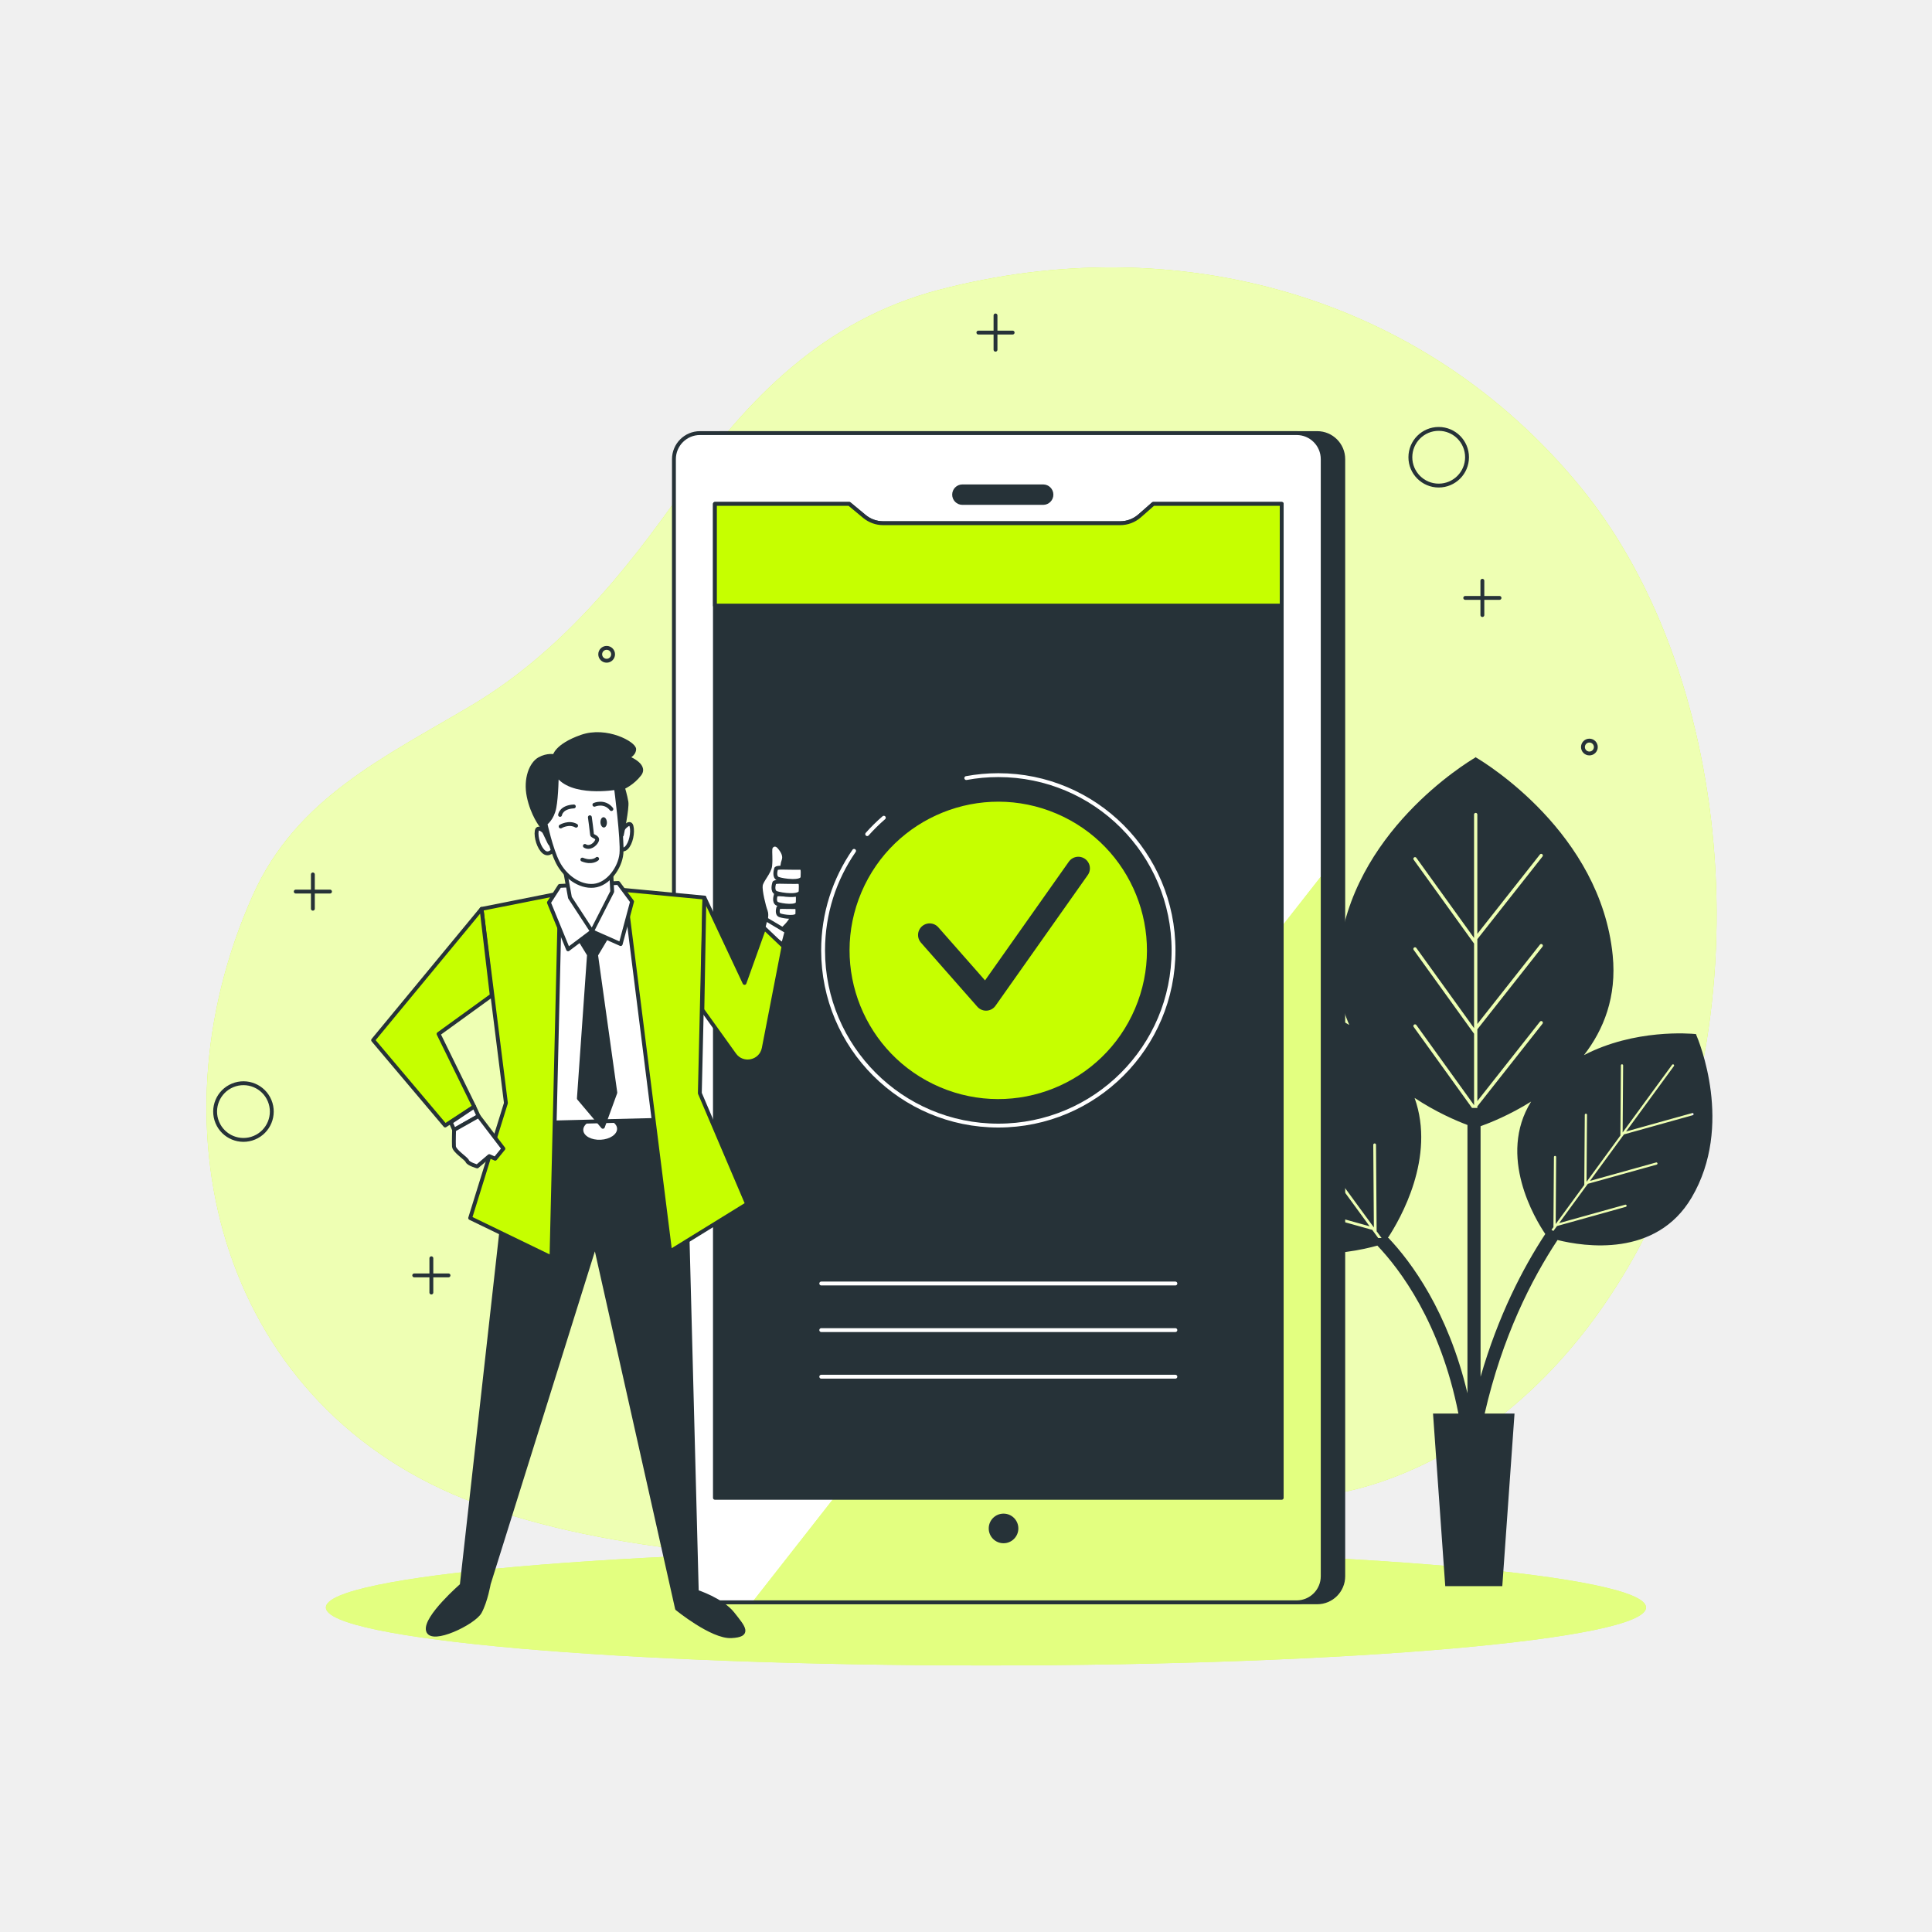
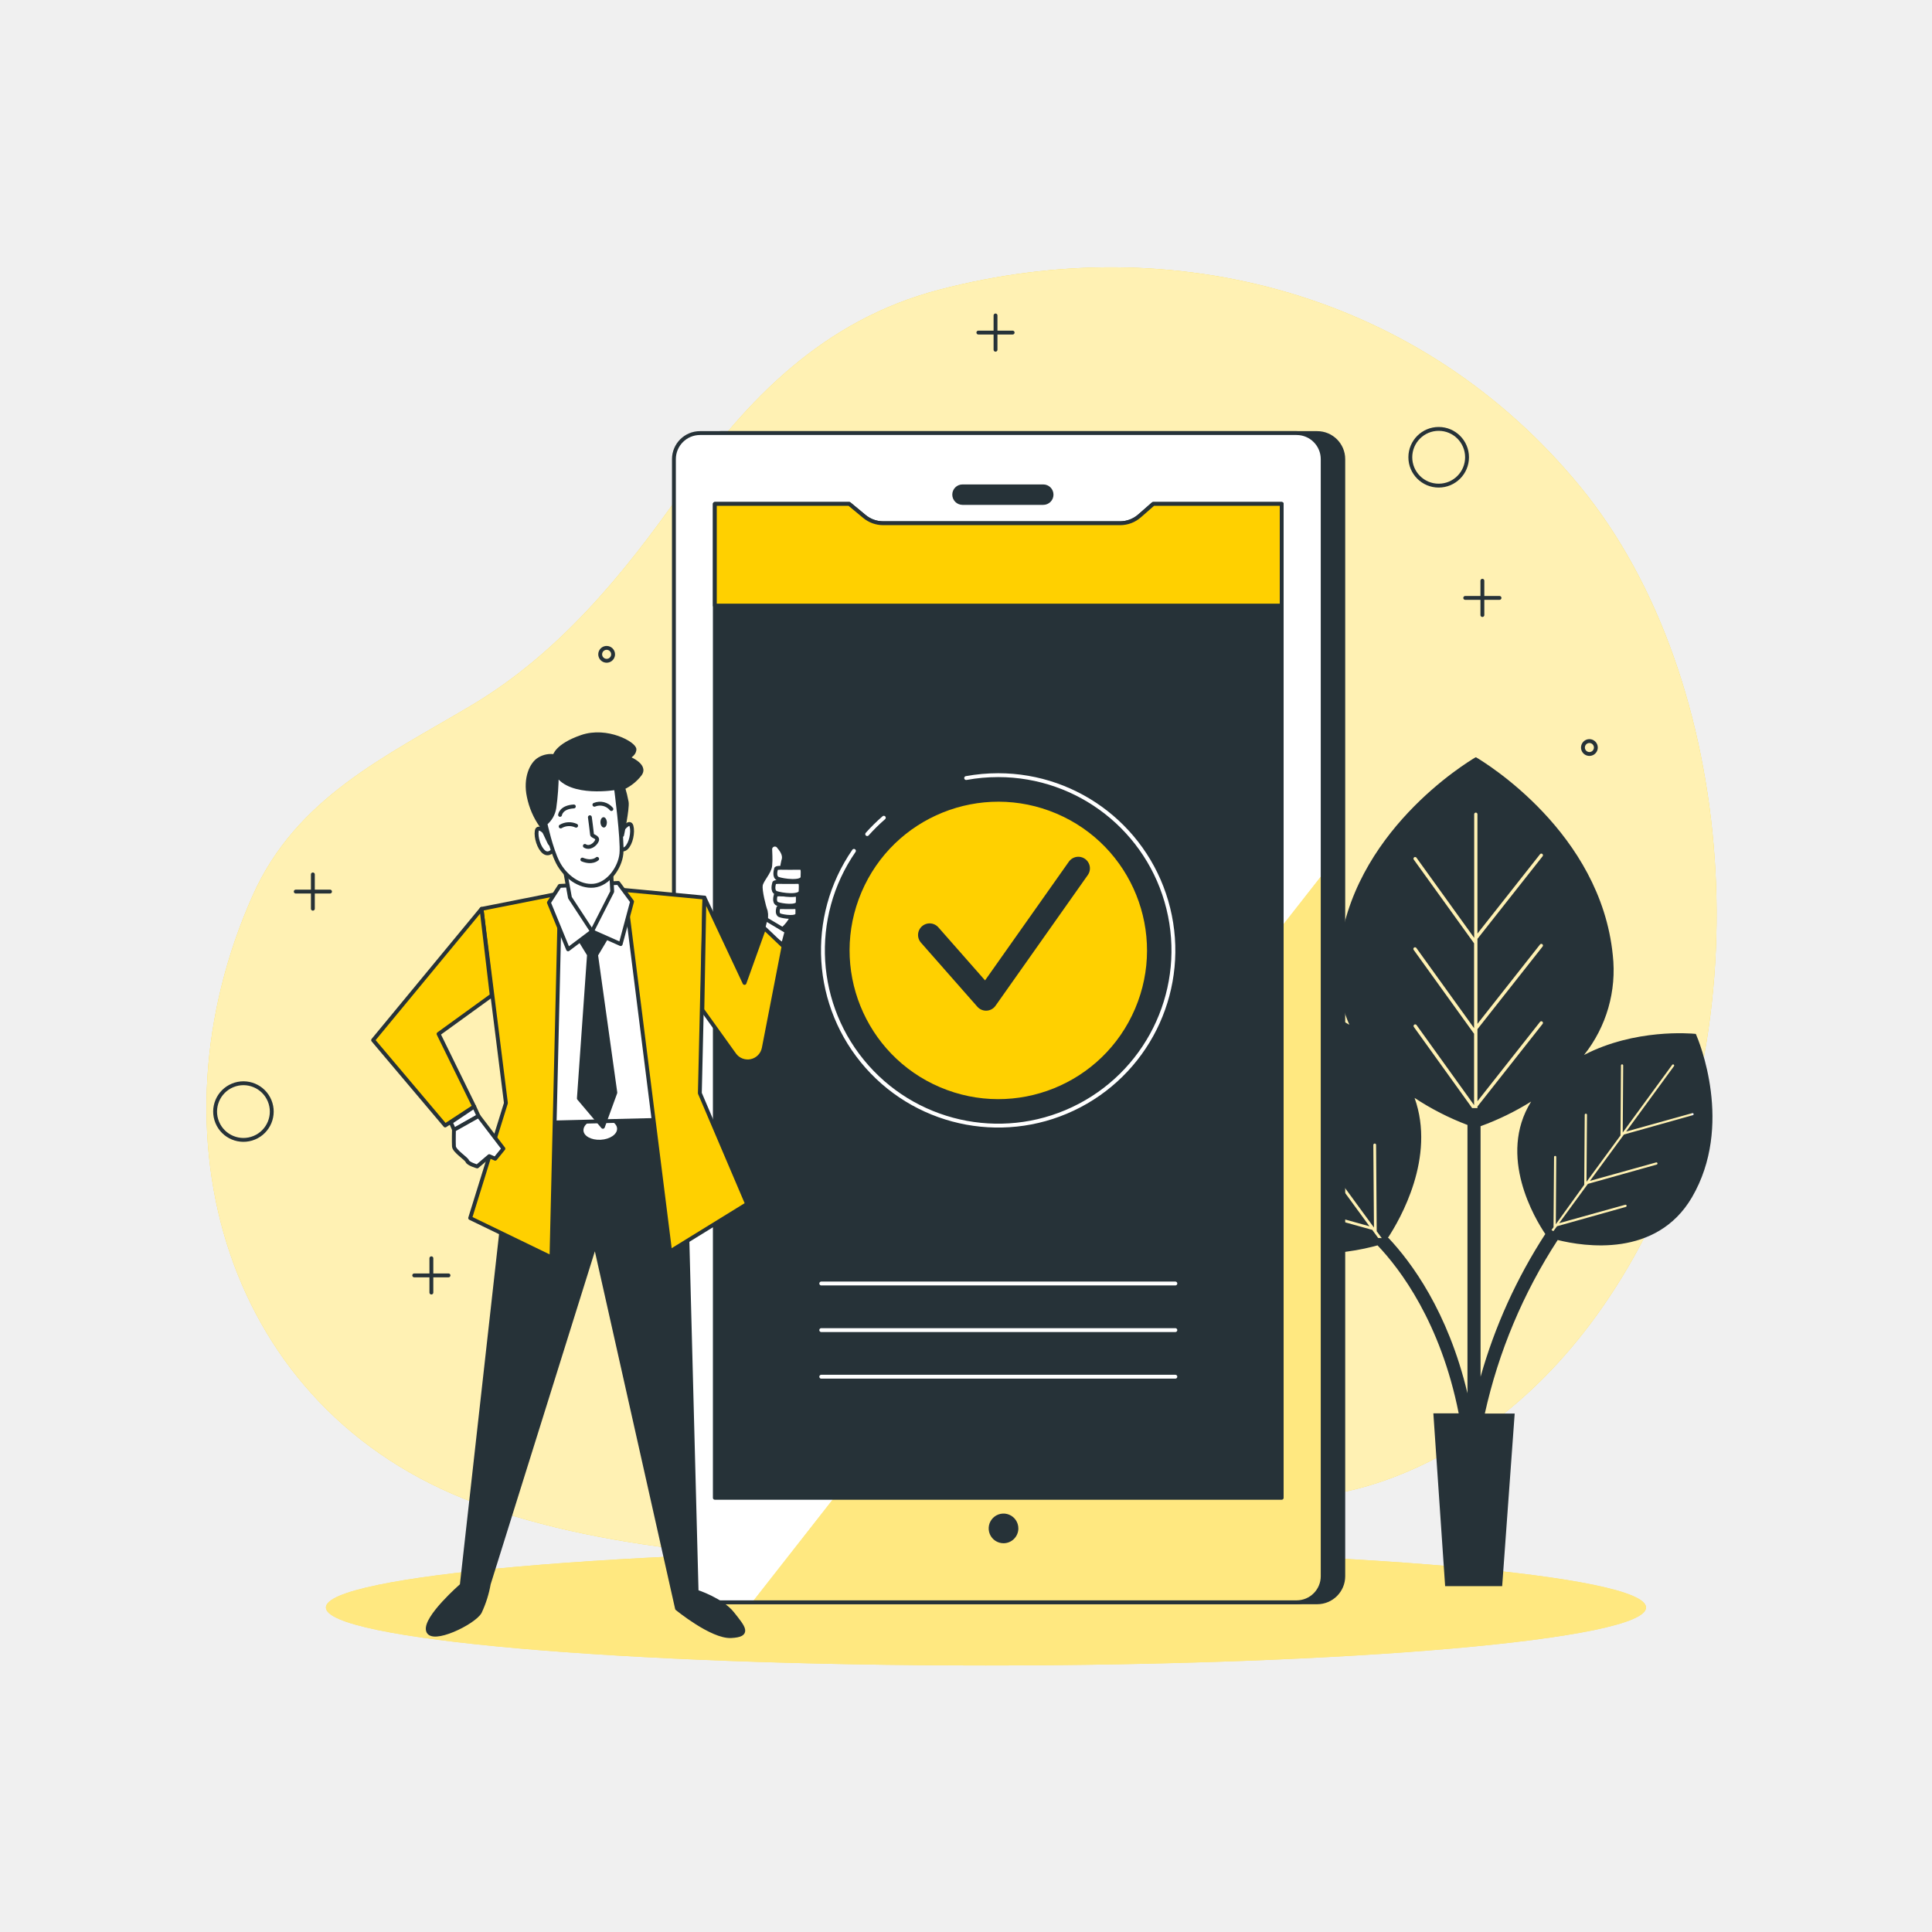
- <svg xmlns="http://www.w3.org/2000/svg" xmlns:xlink="http://www.w3.org/1999/xlink" version="1.1" x="0px" y="0px" viewBox="0 0 500 500" style="enable-background:new 0 0 500 500;" xml:space="preserve">
-   <g id="Background_Simple">
-     <g>
-       <path style="fill:#C6FF00;" d="M342,387.016c0,0,48-3,81-62s27-149-14-199s-105-67-166-51    c-29.722,7.796-49.541,28.016-66.669,52.388c-14.92,21.231-31.697,41.699-54.281,55.136    c-22.362,13.304-45.348,23.916-56.64,49.202C37.929,293.278,58.012,364.878,123,389.016C193,415.016,310,401.016,342,387.016z" />
-       <path style="opacity:0.7;fill:#FFFFFF;" d="M342,387.016c0,0,48-3,81-62s27-149-14-199s-105-67-166-51    c-29.722,7.796-49.541,28.016-66.669,52.388c-14.92,21.231-31.697,41.699-54.281,55.136    c-22.362,13.304-45.348,23.916-56.64,49.202C37.929,293.278,58.012,364.878,123,389.016C193,415.016,310,401.016,342,387.016z" />
+ <svg xmlns="http://www.w3.org/2000/svg" viewBox="0 0 500 500">
+   <defs>
+     <clipPath id="freepik--clip-path--inject-15">
+       <rect x="174.41" y="112.08" width="167.9" height="302.59" rx="6.75" style="fill:#fff;stroke:#263238;stroke-linecap:round;stroke-linejoin:round" />
+     </clipPath>
+   </defs>
+   <g id="freepik--background-simple--inject-15">
+     <path d="M342,387s48-3,81-62,27-149-14-199S304,59,243,75c-29.72,7.79-49.54,28-66.67,52.38-14.92,21.24-31.7,41.7-54.28,55.14-22.36,13.3-45.35,23.92-56.64,49.2C37.93,293.28,58,364.88,123,389,193,415,310,401,342,387Z" style="fill:#FFD000" />
+     <path d="M342,387s48-3,81-62,27-149-14-199S304,59,243,75c-29.72,7.79-49.54,28-66.67,52.38-14.92,21.24-31.7,41.7-54.28,55.14-22.36,13.3-45.35,23.92-56.64,49.2C37.93,293.28,58,364.88,123,389,193,415,310,401,342,387Z" style="fill:#fff;opacity:0.7" />
+   </g>
+   <g id="freepik--Ground--inject-15">
+     <ellipse cx="255.17" cy="416.02" rx="170.83" ry="15" style="fill:#FFD000" />
+     <ellipse cx="255.17" cy="416.02" rx="170.83" ry="15" style="fill:#fff;opacity:0.5" />
+   </g>
+   <g id="freepik--Graphics--inject-15">
+     <line x1="80.97" y1="226.3" x2="80.97" y2="235.17" style="fill:none;stroke:#263238;stroke-linecap:round;stroke-linejoin:round" />
+     <line x1="85.41" y1="230.74" x2="76.54" y2="230.74" style="fill:none;stroke:#263238;stroke-linecap:round;stroke-linejoin:round" />
+     <line x1="383.64" y1="150.3" x2="383.64" y2="159.17" style="fill:none;stroke:#263238;stroke-linecap:round;stroke-linejoin:round" />
+     <line x1="388.07" y1="154.74" x2="379.2" y2="154.74" style="fill:none;stroke:#263238;stroke-linecap:round;stroke-linejoin:round" />
+     <line x1="257.64" y1="81.64" x2="257.64" y2="90.51" style="fill:none;stroke:#263238;stroke-linecap:round;stroke-linejoin:round" />
+     <line x1="262.07" y1="86.07" x2="253.2" y2="86.07" style="fill:none;stroke:#263238;stroke-linecap:round;stroke-linejoin:round" />
+     <line x1="111.64" y1="325.64" x2="111.64" y2="334.51" style="fill:none;stroke:#263238;stroke-linecap:round;stroke-linejoin:round" />
+     <line x1="116.07" y1="330.07" x2="107.2" y2="330.07" style="fill:none;stroke:#263238;stroke-linecap:round;stroke-linejoin:round" />
+     <path d="M379.67,118.33a7.34,7.34,0,1,1-7.34-7.33A7.34,7.34,0,0,1,379.67,118.33Z" style="fill:none;stroke:#263238;stroke-linecap:round;stroke-linejoin:round" />
+     <circle cx="63" cy="287.67" r="7.33" transform="translate(-105.29 46.01) rotate(-22.5)" style="fill:none;stroke:#263238;stroke-linecap:round;stroke-linejoin:round" />
+     <path d="M413,193.33a1.67,1.67,0,1,1-3.33,0,1.67,1.67,0,0,1,3.33,0Z" style="fill:none;stroke:#263238;stroke-linecap:round;stroke-linejoin:round" />
+     <path d="M158.67,169.33a1.67,1.67,0,1,1-1.67-1.66A1.67,1.67,0,0,1,158.67,169.33Z" style="fill:none;stroke:#263238;stroke-linecap:round;stroke-linejoin:round" />
+   </g>
+   <g id="freepik--Plants--inject-15">
+     <path d="M438.92,267.67l0-.05h-.06l0-.05,0,0c-1.39-.14-15.78-1.37-28.91,5.45a35.19,35.19,0,0,0,7.44-25.83c-3.17-31.7-33.08-49.84-35.39-51.2V196l-.07,0-.07,0V196c-2.31,1.36-32.22,19.5-35.39,51.2a35.28,35.28,0,0,0,2.74,18c-16.84-10.07-36.48-8.37-38.29-8.19l0-.06,0,.07h-.07l0,.05c-.89,2.05-12.13,29.08,1.37,52.05,12.08,20.54,37.41,15.11,44.29,13.18,5.78,6.07,16.32,19.89,21,43.47h-6.56L374,410.49h14.76L392,365.83h-7.73a136.5,136.5,0,0,1,18.86-44.92c6.89,1.72,25.53,4.62,34.72-11C448.77,291.26,439.65,269.34,438.92,267.67Zm-57.46-.17-15.6-21.67a.42.42,0,0,1,.09-.59.43.43,0,0,1,.6.09l14.94,20.75V244.13l0,0-15.6-21.66a.43.43,0,0,1,.09-.6.44.44,0,0,1,.6.1l14.94,20.75v-32a.42.42,0,0,1,.42-.42.42.42,0,0,1,.42.42v30.89l16.2-20.54a.42.42,0,0,1,.67.52l-16.87,21.39v22l16.2-20.55a.43.43,0,0,1,.6-.07.42.42,0,0,1,.07.59l-16.87,21.4V285l16.2-20.54a.42.42,0,0,1,.67.52l-16.87,21.39v.41H381l-15.09-21a.43.43,0,0,1,.09-.6.44.44,0,0,1,.6.1L381.49,286V267.46Zm-24.79,52.89-1.53-2.1-22-6.12a.37.37,0,0,1-.24-.44.36.36,0,0,1,.44-.25l21.08,5.88-9.17-12.54-22-6.12a.36.36,0,0,1-.25-.44.37.37,0,0,1,.44-.24l21.09,5.88-10.84-14.84-22-6.12a.34.34,0,0,1-.24-.43.35.35,0,0,1,.43-.25l21.09,5.88-15.25-20.86a.36.36,0,0,1,.08-.5.34.34,0,0,1,.49.08l15.78,21.58L334,267.05a.37.37,0,0,1,.36-.36.36.36,0,0,1,.35.36l.16,22.33h0l10.84,14.83-.16-21.39a.36.36,0,1,1,.71,0l.16,22.34h0l9.16,12.53-.16-21.39a.36.36,0,0,1,.36-.35.35.35,0,0,1,.35.35l.16,22.34h0l1.31,1.79Zm2.5,0c3.2-4.87,12.44-20.86,6.92-36.25a69.72,69.72,0,0,0,13.69,7v69.44c-5.07-21.28-14.61-34-20.43-40.19Zm24,35.91V291.46a69.34,69.34,0,0,0,13.09-6.38c-8.81,14.12,1.06,30.43,3.66,34.28A135.77,135.77,0,0,0,383.17,356.3Zm54.92-67.69-17.81,5-8.8,12,17.11-4.77a.28.28,0,0,1,.36.2.29.29,0,0,1-.2.35l-17.81,5-7.44,10.17,17.11-4.77a.29.29,0,0,1,.35.2.3.3,0,0,1-.2.36l-17.81,5-.94,1.28c-.17-.1-.33-.19-.49-.3l.53-.73h0l.14-18.12a.29.29,0,1,1,.57,0l-.12,17.36L410,306.62h0l.13-18.12a.28.28,0,0,1,.29-.28.29.29,0,0,1,.29.29l-.13,17.35,8.8-12h0l.13-18.12a.29.29,0,0,1,.29-.29.28.28,0,0,1,.28.29l-.12,17.35,12.8-17.51a.29.29,0,0,1,.4-.06.28.28,0,0,1,.06.4l-12.37,16.93,17.11-4.77a.29.29,0,0,1,.35.2A.27.27,0,0,1,438.09,288.61Z" style="fill:#263238" />
+   </g>
+   <g id="freepik--Device--inject-15">
+     <rect x="179.74" y="112.08" width="167.9" height="302.59" rx="6.75" style="fill:#263238;stroke:#263238;stroke-linecap:round;stroke-linejoin:round" />
+     <rect x="174.41" y="112.08" width="167.9" height="302.59" rx="6.75" style="fill:#fff" />
+     <g style="clip-path:url(#freepik--clip-path--inject-15)">
+       <path d="M342.31,226.26,194.67,414.68h140.9a6.75,6.75,0,0,0,6.74-6.75Z" style="fill:#FFD000" />
+       <path d="M342.31,226.26,194.67,414.68h140.9a6.75,6.75,0,0,0,6.74-6.75Z" style="fill:#fff;opacity:0.5" />
    </g>
+     <rect x="174.41" y="112.08" width="167.9" height="302.59" rx="6.75" style="fill:none;stroke:#263238;stroke-linecap:round;stroke-linejoin:round" />
+     <path d="M270,130.16h-20.9a2.15,2.15,0,0,1-2.15-2.15h0a2.14,2.14,0,0,1,2.15-2.14H270a2.14,2.14,0,0,1,2.14,2.14h0A2.14,2.14,0,0,1,270,130.16Z" style="fill:#263238;stroke:#263238;stroke-linecap:round;stroke-linejoin:round" />
+     <path d="M331.7,387.63H185V130.41h34.77l3.91,3.24a7.6,7.6,0,0,0,4.86,1.76h61.35a7.61,7.61,0,0,0,5-1.9l3.54-3.1H331.7Z" style="fill:#263238;stroke:#263238;stroke-linecap:round;stroke-linejoin:round" />
+     <line x1="212.54" y1="332.17" x2="304.18" y2="332.17" style="fill:none;stroke:#fff;stroke-linecap:round;stroke-linejoin:round" />
+     <line x1="212.54" y1="344.23" x2="304.18" y2="344.23" style="fill:none;stroke:#fff;stroke-linecap:round;stroke-linejoin:round" />
+     <line x1="212.54" y1="356.29" x2="304.18" y2="356.29" style="fill:none;stroke:#fff;stroke-linecap:round;stroke-linejoin:round" />
+     <path d="M221,220.2a45.35,45.35,0,1,0,37.33-19.59,46.22,46.22,0,0,0-8.29.75" style="fill:none;stroke:#fff;stroke-linecap:round;stroke-linejoin:round" />
+     <path d="M228.73,211.63a46.5,46.5,0,0,0-4.3,4.24" style="fill:none;stroke:#fff;stroke-linecap:round;stroke-linejoin:round" />
+     <circle cx="258.36" cy="245.95" r="38.48" transform="translate(-69.16 387.29) rotate(-66.93)" style="fill:#FFD000" />
+     <polyline points="240.59 241.97 255.19 258.56 279.07 224.73" style="fill:none;stroke:#263238;stroke-linecap:round;stroke-linejoin:round;stroke-width:6px" />
+     <path d="M294.93,133.51a7.61,7.61,0,0,1-5,1.9H228.56a7.6,7.6,0,0,1-4.86-1.76l-3.91-3.24H185v26.31H331.7V130.41H298.47Z" style="fill:#FFD000;stroke:#263238;stroke-linecap:round;stroke-linejoin:round" />
+     <path d="M263.05,395.56a3.34,3.34,0,1,0-3.33,3.33A3.34,3.34,0,0,0,263.05,395.56Z" style="fill:#263238;stroke:#263238;stroke-linecap:round;stroke-linejoin:round" />
  </g>
-   <g id="Ground">
-     <g>
-       <ellipse style="fill:#C6FF00;" cx="255.167" cy="416.016" rx="170.833" ry="15" />
-       <ellipse style="opacity:0.5;fill:#FFFFFF;" cx="255.167" cy="416.016" rx="170.833" ry="15" />
-     </g>
-   </g>
-   <g id="Graphics">
-     <g>
-       <g>
-         <line style="fill:none;stroke:#263238;stroke-linecap:round;stroke-linejoin:round;stroke-miterlimit:10;" x1="80.97" y1="226.303" x2="80.97" y2="235.174" />
-         <line style="fill:none;stroke:#263238;stroke-linecap:round;stroke-linejoin:round;stroke-miterlimit:10;" x1="85.406" y1="230.738" x2="76.535" y2="230.738" />
-       </g>
-       <g>
-         <line style="fill:none;stroke:#263238;stroke-linecap:round;stroke-linejoin:round;stroke-miterlimit:10;" x1="383.637" y1="150.303" x2="383.637" y2="159.174" />
-         <line style="fill:none;stroke:#263238;stroke-linecap:round;stroke-linejoin:round;stroke-miterlimit:10;" x1="388.072" y1="154.738" x2="379.202" y2="154.738" />
-       </g>
-       <g>
-         <line style="fill:none;stroke:#263238;stroke-linecap:round;stroke-linejoin:round;stroke-miterlimit:10;" x1="257.637" y1="81.637" x2="257.637" y2="90.507" />
-         <line style="fill:none;stroke:#263238;stroke-linecap:round;stroke-linejoin:round;stroke-miterlimit:10;" x1="262.072" y1="86.072" x2="253.202" y2="86.072" />
-       </g>
-       <g>
-         <line style="fill:none;stroke:#263238;stroke-linecap:round;stroke-linejoin:round;stroke-miterlimit:10;" x1="111.637" y1="325.637" x2="111.637" y2="334.507" />
-         <line style="fill:none;stroke:#263238;stroke-linecap:round;stroke-linejoin:round;stroke-miterlimit:10;" x1="116.072" y1="330.072" x2="107.202" y2="330.072" />
-       </g>
-       <path style="fill:none;stroke:#263238;stroke-linecap:round;stroke-linejoin:round;stroke-miterlimit:10;" d="M379.667,118.333    c0,4.05-3.283,7.333-7.333,7.333c-4.05,0-7.333-3.283-7.333-7.333c0-4.05,3.283-7.333,7.333-7.333    C376.383,111,379.667,114.283,379.667,118.333z" />
-       <ellipse transform="matrix(0.9239 -0.3827 0.3827 0.9239 -105.2899 46.0065)" style="fill:none;stroke:#263238;stroke-linecap:round;stroke-linejoin:round;stroke-miterlimit:10;" cx="63" cy="287.667" rx="7.333" ry="7.333" />
-       <path style="fill:none;stroke:#263238;stroke-linecap:round;stroke-linejoin:round;stroke-miterlimit:10;" d="M413,193.333    c0,0.921-0.746,1.667-1.667,1.667c-0.92,0-1.667-0.746-1.667-1.667c0-0.92,0.746-1.667,1.667-1.667    C412.254,191.667,413,192.413,413,193.333z" />
-       <path style="fill:none;stroke:#263238;stroke-linecap:round;stroke-linejoin:round;stroke-miterlimit:10;" d="M158.667,169.333    c0,0.921-0.746,1.667-1.667,1.667s-1.667-0.746-1.667-1.667c0-0.92,0.746-1.667,1.667-1.667S158.667,168.413,158.667,169.333z" />
-     </g>
-   </g>
-   <g id="Plants">
-     <path style="fill:#263238;" d="M438.925,267.671l0.034-0.046c0,0-0.022-0.002-0.057-0.006c-0.014-0.033-0.023-0.052-0.023-0.052   l-0.034,0.047c-1.392-0.14-15.782-1.374-28.915,5.449c5.091-6.566,8.512-15.066,7.435-25.836   c-3.169-31.693-33.08-49.841-35.383-51.194v-0.085c0,0-0.028,0.016-0.073,0.042c-0.045-0.026-0.073-0.042-0.073-0.042v0.085   c-2.303,1.353-32.214,19.501-35.383,51.194c-0.691,6.915,0.474,12.893,2.742,18.026c-16.841-10.068-36.489-8.374-38.298-8.192   l-0.042-0.057c0,0-0.011,0.025-0.029,0.065c-0.043,0.005-0.07,0.008-0.07,0.008l0.042,0.057   c-0.888,2.051-12.13,29.074,1.376,52.044c12.077,20.539,37.407,15.11,44.283,13.181c5.784,6.073,16.319,19.888,20.977,43.474   h-6.569l3.164,44.663h14.763l3.164-44.663h-7.725c4.548-19.855,12.13-34.745,18.856-44.918c6.889,1.713,25.533,4.613,34.721-11.014   C448.767,291.262,439.645,269.336,438.925,267.671z M381.459,267.496l-15.601-21.668c-0.137-0.19-0.094-0.455,0.097-0.592   c0.19-0.136,0.456-0.093,0.592,0.096l14.938,20.747v-21.949l-0.026,0.033l-15.601-21.668c-0.137-0.19-0.094-0.455,0.097-0.592   c0.19-0.136,0.456-0.094,0.592,0.097l14.938,20.747v-31.953c0-0.234,0.19-0.424,0.424-0.424s0.424,0.19,0.424,0.424v30.889   l16.201-20.547c0.146-0.184,0.412-0.215,0.596-0.07c0.184,0.145,0.216,0.412,0.071,0.596l-16.867,21.392v21.961l16.201-20.547   c0.146-0.184,0.412-0.215,0.596-0.07c0.184,0.145,0.216,0.412,0.071,0.596l-16.867,21.392v18.568l16.201-20.547   c0.146-0.184,0.412-0.215,0.596-0.07c0.184,0.145,0.216,0.412,0.071,0.596l-16.867,21.392v0.404h-1.382l-15.093-20.963   c-0.137-0.19-0.094-0.455,0.097-0.592c0.19-0.136,0.456-0.093,0.592,0.097l14.938,20.747v-18.555L381.459,267.496z    M356.674,320.392l-1.538-2.104l-21.952-6.121c-0.189-0.053-0.299-0.248-0.247-0.437c0.053-0.188,0.248-0.298,0.437-0.247   l21.085,5.879l-9.166-12.54l-21.952-6.121c-0.189-0.053-0.299-0.248-0.247-0.437c0.052-0.188,0.248-0.298,0.437-0.246l21.085,5.879   l-10.842-14.832l-21.952-6.121c-0.189-0.053-0.299-0.248-0.246-0.437c0.052-0.188,0.248-0.299,0.437-0.247l21.085,5.879   l-15.25-20.862c-0.116-0.158-0.081-0.38,0.077-0.496c0.158-0.116,0.38-0.081,0.496,0.077l15.775,21.581l-0.154-21.387   c-0.002-0.196,0.156-0.356,0.352-0.357c0.196-0.002,0.356,0.156,0.357,0.352l0.161,22.336l-0.034-0.009l10.836,14.824   l-0.154-21.387c-0.002-0.195,0.157-0.355,0.352-0.357c0.196-0.002,0.356,0.156,0.357,0.352l0.161,22.336l-0.034-0.009l9.16,12.532   l-0.154-21.387c-0.001-0.195,0.157-0.355,0.352-0.358c0.196-0.001,0.356,0.156,0.357,0.352l0.161,22.336l-0.034-0.009l1.313,1.796   H356.674z M359.169,320.392c3.206-4.868,12.441-20.865,6.925-36.252c5.544,3.679,10.827,5.928,13.683,7.003v69.434   c-5.064-21.274-14.612-34.037-20.43-40.185H359.169z M383.171,356.302v-64.84c2.338-0.834,7.476-2.869,13.086-6.377   c-8.807,14.119,1.058,30.426,3.659,34.273C394.113,328.194,387.769,340.418,383.171,356.302z M438.093,288.614l-17.812,4.967   l-8.797,12.035l17.108-4.77c0.154-0.042,0.312,0.047,0.355,0.2c0.043,0.153-0.047,0.312-0.2,0.355l-17.812,4.967l-7.438,10.175   l17.109-4.77c0.153-0.042,0.312,0.047,0.355,0.2c0.043,0.153-0.047,0.312-0.2,0.355l-17.812,4.967l-0.935,1.28   c-0.169-0.098-0.338-0.196-0.496-0.298l0.535-0.732l-0.027,0.008l0.13-18.123c0.001-0.159,0.131-0.287,0.29-0.286   c0.159,0.002,0.287,0.131,0.286,0.29l-0.125,17.354l7.433-10.168l-0.028,0.008l0.13-18.123c0.001-0.159,0.131-0.287,0.29-0.286   c0.158,0.002,0.287,0.132,0.286,0.29l-0.125,17.354l8.792-12.028l-0.028,0.008l0.13-18.123c0.001-0.159,0.131-0.287,0.29-0.286   c0.159,0.001,0.287,0.131,0.286,0.29l-0.125,17.353l12.8-17.511c0.094-0.128,0.274-0.156,0.402-0.063   c0.128,0.094,0.156,0.274,0.063,0.402L420.83,292.83l17.108-4.77c0.154-0.042,0.312,0.047,0.355,0.2   C438.336,288.413,438.247,288.572,438.093,288.614z" />
-   </g>
-   <g id="Device_1_">
-     <g>
-       <path id="XMLID_6_" style="fill:#263238;stroke:#263238;stroke-linecap:round;stroke-linejoin:round;stroke-miterlimit:10;" d="    M340.889,414.677H186.482c-3.726,0-6.747-3.021-6.747-6.747v-289.1c0-3.726,3.021-6.747,6.747-6.747h154.406    c3.726,0,6.747,3.021,6.747,6.747v289.1C347.636,411.657,344.615,414.677,340.889,414.677z" />
-       <g>
-         <defs>
-           <path id="XMLID_5_" d="M335.566,414.677H181.16c-3.726,0-6.747-3.021-6.747-6.747v-289.1c0-3.726,3.021-6.747,6.747-6.747      h154.406c3.726,0,6.747,3.021,6.747,6.747v289.1C342.313,411.657,339.292,414.677,335.566,414.677z" />
-         </defs>
-         <use xlink:href="#XMLID_5_" style="overflow:visible;fill:#FFFFFF;" />
-         <clipPath id="XMLID_00000124160480383587761960000013650218797931669660_">
-           <use xlink:href="#XMLID_5_" style="overflow:visible;" />
-         </clipPath>
-         <path style="clip-path:url(#XMLID_00000124160480383587761960000013650218797931669660_);fill:#C6FF00;" d="M342.313,226.261     L194.669,414.677h140.897c3.726,0,6.747-3.021,6.747-6.747V226.261z" />
-         <path style="opacity:0.5;clip-path:url(#XMLID_00000124160480383587761960000013650218797931669660_);fill:#FFFFFF;" d="     M342.313,226.261L194.669,414.677h140.897c3.726,0,6.747-3.021,6.747-6.747V226.261z" />
-         <use xlink:href="#XMLID_5_" style="overflow:visible;fill:none;stroke:#263238;stroke-linecap:round;stroke-linejoin:round;stroke-miterlimit:10;" />
-       </g>
-       <path style="fill:#263238;stroke:#263238;stroke-linecap:round;stroke-linejoin:round;stroke-miterlimit:10;" d="M269.97,130.158    h-20.902c-1.184,0-2.144-0.96-2.144-2.144l0,0c0-1.184,0.96-2.144,2.144-2.144h20.902c1.184,0,2.144,0.96,2.144,2.144l0,0    C272.114,129.199,271.154,130.158,269.97,130.158z" />
-       <path id="XMLID_1_" style="fill:#263238;stroke:#263238;stroke-linecap:round;stroke-linejoin:round;stroke-miterlimit:10;" d="    M331.703,387.63h-146.68V130.406h34.767l3.911,3.245c1.367,1.134,3.087,1.755,4.863,1.755h61.341c1.85,0,3.636-0.673,5.026-1.894    l3.535-3.106h33.236V387.63z" />
-       <g>
-         <line style="fill:none;stroke:#FFFFFF;stroke-linecap:round;stroke-linejoin:round;stroke-miterlimit:10;" x1="212.541" y1="332.171" x2="304.185" y2="332.171" />
-         <line style="fill:none;stroke:#FFFFFF;stroke-linecap:round;stroke-linejoin:round;stroke-miterlimit:10;" x1="212.541" y1="344.229" x2="304.185" y2="344.229" />
-         <line style="fill:none;stroke:#FFFFFF;stroke-linecap:round;stroke-linejoin:round;stroke-miterlimit:10;" x1="212.541" y1="356.288" x2="304.185" y2="356.288" />
-       </g>
-       <g>
-         <path style="fill:none;stroke:#FFFFFF;stroke-linecap:round;stroke-linejoin:round;stroke-miterlimit:10;" d="M221.033,220.204     c-5.055,7.314-8.016,16.186-8.016,25.75c0,25.044,20.302,45.346,45.346,45.346c25.044,0,45.346-20.302,45.346-45.346     c0-25.044-20.302-45.346-45.346-45.346c-2.832,0-5.602,0.26-8.29,0.756" />
-         <path style="fill:none;stroke:#FFFFFF;stroke-linecap:round;stroke-linejoin:round;stroke-miterlimit:10;" d="M228.733,211.626     c-1.527,1.319-2.965,2.738-4.303,4.247" />
-         <ellipse transform="matrix(0.3918 -0.92 0.92 0.3918 -69.1569 387.2885)" style="fill:#C6FF00;" cx="258.363" cy="245.954" rx="38.476" ry="38.476" />
-         <polyline style="fill:none;stroke:#263238;stroke-width:6;stroke-linecap:round;stroke-linejoin:round;stroke-miterlimit:10;" points="     240.591,241.974 255.186,258.558 279.068,224.726    " />
-       </g>
-       <path style="fill:#C6FF00;stroke:#263238;stroke-linecap:round;stroke-linejoin:round;stroke-miterlimit:10;" d="M294.931,133.512    c-1.39,1.221-3.176,1.894-5.026,1.894h-61.341c-1.776,0-3.496-0.621-4.863-1.755l-3.911-3.245h-34.767v26.316h146.679v-26.316    h-33.236L294.931,133.512z" />
-       <path style="fill:#263238;stroke:#263238;stroke-linecap:round;stroke-linejoin:round;stroke-miterlimit:10;" d="M263.048,395.557    c0-1.841-1.492-3.333-3.333-3.333c-1.841,0-3.333,1.492-3.333,3.333c0,1.841,1.492,3.333,3.333,3.333    C261.556,398.89,263.048,397.398,263.048,395.557z" />
-     </g>
-   </g>
-   <g id="Character_1_1_">
-     <g>
-       <path style="fill:#263238;stroke:#263238;stroke-linecap:round;stroke-linejoin:round;stroke-miterlimit:10;" d="M132.579,293.259    l-13.08,116.992c0,0-9.589,8.341-8.75,11.713c0.839,3.372,11.915-1.971,13.441-4.78c1.526-2.809,2.3-7.287,2.3-7.287l27.544-87.97    l21.177,94.372c0,0,9.054,7.393,14.047,7.14c4.993-0.254,3.225-2.212,0.372-5.823c-2.854-3.611-9.3-5.674-9.3-5.674    l-3.176-121.629L132.579,293.259z" />
-       <rect x="132.562" y="289.362" transform="matrix(0.9987 -0.0507 0.0507 0.9987 -14.6363 8.2196)" style="fill:#263238;stroke:#263238;stroke-linecap:round;stroke-linejoin:round;stroke-miterlimit:10;" width="44" height="6" />
-       <path style="fill:#FFFFFF;" d="M159.698,292.054c0.076,1.486-1.82,2.79-4.235,2.912c-2.414,0.123-4.433-0.982-4.508-2.468    c-0.076-1.486,1.82-2.79,4.235-2.912C157.604,289.463,159.623,290.568,159.698,292.054z" />
-       <polygon style="fill:#FFFFFF;stroke:#263238;stroke-linecap:round;stroke-linejoin:round;stroke-miterlimit:10;" points="    152.173,230.571 135.648,235.415 137.702,290.632 176.453,289.665 171.551,232.59   " />
-       <polygon style="fill:#C6FF00;stroke:#263238;stroke-linecap:round;stroke-linejoin:round;stroke-miterlimit:10;" points="    144.945,231.188 142.724,325.422 121.68,315.227 130.932,285.469 124.624,235.225   " />
-       <polygon style="fill:#C6FF00;stroke:#263238;stroke-linecap:round;stroke-linejoin:round;stroke-miterlimit:10;" points="    161.674,230.338 173.434,323.862 193.337,311.586 181.117,282.919 182.299,232.294   " />
-       <polygon style="fill:#263238;stroke:#263238;stroke-linecap:round;stroke-linejoin:round;stroke-miterlimit:10;" points="    149.153,241.738 152.428,247.079 149.811,284.26 156.026,291.62 159.248,282.779 154.267,247.152 157.343,241.99 152.877,236.209       " />
-       <polygon style="fill:#FFFFFF;stroke:#263238;stroke-linecap:round;stroke-linejoin:round;stroke-miterlimit:10;" points="    153.205,241.032 147.017,245.685 142.063,233.587 144.848,229.274 159.995,228.504 163.578,233.329 160.632,244.326   " />
-       <polygon style="fill:#FFFFFF;stroke:#263238;stroke-linecap:round;stroke-linejoin:round;stroke-miterlimit:10;" points="    146.113,224.62 147.505,232.31 153.205,241.032 158.44,230.753 158.111,224.261   " />
-       <polygon style="fill:#C6FF00;stroke:#263238;stroke-linecap:round;stroke-linejoin:round;stroke-miterlimit:10;" points="    124.624,235.225 96.561,269.192 115.206,291.275 122.717,286.387 113.501,267.581 127.264,257.619   " />
-       <polygon style="fill:#FFFFFF;stroke:#263238;stroke-linecap:round;stroke-linejoin:round;stroke-miterlimit:10;" points="    122.717,286.387 123.843,288.833 117.516,292.409 116.666,290.449   " />
-       <path style="fill:#FFFFFF;stroke:#263238;stroke-linecap:round;stroke-linejoin:round;stroke-miterlimit:10;" d="M123.843,288.833    l6.436,8.434l-2.12,2.611l-1.536-0.673l-3.119,2.662c0,0-2.285-0.635-2.573-1.371c-0.288-0.736-3.385-2.582-3.449-3.83    c-0.063-1.248,0.034-4.257,0.034-4.257L123.843,288.833z" />
-       <path style="fill:#FFFFFF;stroke:#263238;stroke-linecap:round;stroke-linejoin:round;stroke-miterlimit:10;" d="M197.927,238.923    c0,0,0.71-1.922,0.246-3.111c-0.464-1.189-1.482-5.313-1.282-6.67c0.2-1.357,2.254-3.347,2.434-5.107    c0.18-1.76-0.036-3.365,0.05-4.313c0.087-0.947,1.262-1.681,2.263-0.519c1.002,1.161,1.601,2.343,1.125,3.58    c-0.476,1.236-0.46,4.199-0.46,4.199s1.594,2.209,2.475,3.646c0.881,1.437,0.804,5.212,0.207,6.724    c-0.597,1.512-2.275,2.944-2.275,2.944l0.096,2.608L197.927,238.923z" />
-       <path style="fill:#FFFFFF;stroke:#263238;stroke-linecap:round;stroke-linejoin:round;stroke-miterlimit:10;" d="M200.851,224.9    c0,0-0.704,2.056,0.533,2.532c1.236,0.476,6.255,1.164,6.308-0.455c0.052-1.619,0.146-2.432-0.66-2.391    c-0.806,0.041-4.581-0.037-4.581-0.037S200.696,224.504,200.851,224.9z" />
-       <path style="fill:#FFFFFF;stroke:#263238;stroke-linecap:round;stroke-linejoin:round;stroke-miterlimit:10;" d="M201.424,234.977    c0,0-0.504,1.53,0.387,1.886c0.891,0.356,4.506,0.874,4.542-0.331c0.036-1.205,0.102-1.811-0.479-1.781    c-0.58,0.029-3.299-0.033-3.299-0.033S201.312,234.682,201.424,234.977z" />
-       <path style="fill:#FFFFFF;stroke:#263238;stroke-linecap:round;stroke-linejoin:round;stroke-miterlimit:10;" d="M200.75,231.735    c0,0-0.584,1.772,0.448,2.184c1.032,0.412,5.218,1.013,5.26-0.383c0.041-1.396,0.118-2.097-0.554-2.063    c-0.672,0.034-3.821-0.038-3.821-0.038S200.621,231.393,200.75,231.735z" />
-       <path style="fill:#FFFFFF;stroke:#263238;stroke-linecap:round;stroke-linejoin:round;stroke-miterlimit:10;" d="M200.364,228.562    c0,0-0.704,2.056,0.533,2.532c1.236,0.476,6.255,1.164,6.307-0.455c0.053-1.619,0.146-2.432-0.66-2.391    c-0.806,0.041-4.582-0.037-4.582-0.037S200.209,228.166,200.364,228.562z" />
-       <polygon style="fill:#FFFFFF;stroke:#263238;stroke-linecap:round;stroke-linejoin:round;stroke-miterlimit:10;" points="    197.357,240.972 198.141,237.834 203.558,241.061 202.654,244.475   " />
-       <path style="fill:#C6FF00;stroke:#263238;stroke-linecap:round;stroke-linejoin:round;stroke-miterlimit:10;" d="M182.299,232.294    l10.384,22.085l5.094-14.205l4.998,4.753l-5.117,26.349c-0.708,3.646-5.433,4.677-7.596,1.657l-8.289-11.574L182.299,232.294z" />
-       <g>
-         <path style="fill:#FFFFFF;stroke:#263238;stroke-linecap:round;stroke-linejoin:round;stroke-miterlimit:10;" d="     M141.279,215.636c0,0-2.095-2.235-2.372-0.6c-0.277,1.635,0.587,4.473,1.9,5.487c1.312,1.014,2.488-0.667,2.488-0.667     L141.279,215.636z" />
-         <path style="fill:#FFFFFF;stroke:#263238;stroke-linecap:round;stroke-linejoin:round;stroke-miterlimit:10;" d="     M161.127,214.628c0,0,1.858-2.436,2.299-0.837c0.441,1.599-0.131,4.51-1.334,5.651c-1.203,1.142-2.542-0.411-2.542-0.411     L161.127,214.628z" />
-         <path style="fill:#263238;stroke:#263238;stroke-linecap:round;stroke-linejoin:round;stroke-miterlimit:10;" d="     M142.116,217.935l-2.016-4.22c0,0-2.311-2.945-3.267-7.579c-0.956-4.634,0.649-8.498,2.75-9.686     c2.101-1.187,3.925-0.74,3.925-0.74s0.402-2.722,6.949-5.036c6.547-2.314,13.781,1.821,13.675,3.268     c-0.107,1.446-1.876,2.076-1.876,2.076s5.14,1.9,3.282,4.336s-4.327,3.462-4.327,3.462s0.648,2.128,0.91,3.736     c0.262,1.608-1.188,8.526-1.188,8.526l-3.556-9.726l-11.138,0.566c0,0-0.661,4.716-1.836,6.397     c-1.175,1.681-1.227,4.205-1.227,4.205S142.728,219.345,142.116,217.935z" />
-         <g>
-           <path style="fill:#FFFFFF;stroke:#263238;stroke-linecap:round;stroke-linejoin:round;stroke-miterlimit:10;" d="      M144.105,200.363c0,0-0.067,5.767-0.64,8.678c-0.573,2.911-2.314,4.08-2.314,4.08s1.416,6.592,3.215,10.103      c1.799,3.511,5.548,6.382,9.311,6.011c3.763-0.371,6.787-4.668,7.144-8.288c0.356-3.62-1.406-17.039-1.406-17.039      S147.631,205.947,144.105,200.363z" />
-           <path style="fill:none;stroke:#263238;stroke-linecap:round;stroke-linejoin:round;stroke-miterlimit:10;" d="M145.095,213.893      c0,0,2.107-1.276,3.999-0.203" />
-           <path style="fill:none;stroke:#263238;stroke-linecap:round;stroke-linejoin:round;stroke-miterlimit:10;" d="M144.943,210.894      c0,0,0.232-2.016,3.564-2.186" />
-           <path style="fill:none;stroke:#263238;stroke-linecap:round;stroke-linejoin:round;stroke-miterlimit:10;" d="M153.83,208.271      c0,0,2.615-1.135,4.4,1.113" />
-           <path style="fill:none;stroke:#263238;stroke-linecap:round;stroke-linejoin:round;stroke-miterlimit:10;" d="M152.658,211.505      c0,0,0.536,3.982,0.562,4.482c0.025,0.5,1.7,0.582,1.251,1.607c-0.449,1.025-1.898,2.101-3.106,1.327" />
-           <path style="fill:none;stroke:#263238;stroke-linecap:round;stroke-linejoin:round;stroke-miterlimit:10;" d="M154.541,222.267      c0,0-1.274,1.234-3.832,0.195" />
-           <path style="fill:#263238;" d="M157.066,212.784c0.037,0.736-0.305,1.352-0.765,1.375c-0.46,0.023-0.863-0.555-0.901-1.291      c-0.037-0.736,0.305-1.352,0.765-1.375C156.626,211.47,157.029,212.048,157.066,212.784z" />
-         </g>
-       </g>
-     </g>
+   <g id="freepik--character-1--inject-15">
+     <path d="M132.58,293.26l-13.08,117s-9.59,8.34-8.75,11.71,11.91-2,13.44-4.78a28.85,28.85,0,0,0,2.3-7.28l27.54-88,21.18,94.37s9,7.39,14,7.14,3.22-2.22.37-5.83-9.3-5.67-9.3-5.67l-3.18-121.63Z" style="fill:#263238;stroke:#263238;stroke-linecap:round;stroke-linejoin:round" />
+     <rect x="132.56" y="289.36" width="44" height="6" transform="translate(-14.64 8.22) rotate(-2.91)" style="fill:#263238;stroke:#263238;stroke-linecap:round;stroke-linejoin:round" />
+     <path d="M159.7,292.05c.07,1.49-1.82,2.79-4.24,2.92S151,294,151,292.5s1.83-2.79,4.24-2.91S159.62,290.57,159.7,292.05Z" style="fill:#fff" />
+     <polygon points="152.17 230.57 135.65 235.41 137.7 290.63 176.45 289.67 171.55 232.59 152.17 230.57" style="fill:#fff;stroke:#263238;stroke-linecap:round;stroke-linejoin:round" />
+     <polygon points="144.94 231.19 142.72 325.42 121.68 315.23 130.93 285.47 124.62 235.22 144.94 231.19" style="fill:#FFD000;stroke:#263238;stroke-linecap:round;stroke-linejoin:round" />
+     <polygon points="161.67 230.34 173.43 323.86 193.34 311.59 181.12 282.92 182.3 232.29 161.67 230.34" style="fill:#FFD000;stroke:#263238;stroke-linecap:round;stroke-linejoin:round" />
+     <polygon points="149.15 241.74 152.43 247.08 149.81 284.26 156.03 291.62 159.25 282.78 154.27 247.15 157.34 241.99 152.88 236.21 149.15 241.74" style="fill:#263238;stroke:#263238;stroke-linecap:round;stroke-linejoin:round" />
+     <polygon points="153.21 241.03 147.02 245.69 142.06 233.59 144.85 229.27 160 228.5 163.58 233.33 160.63 244.33 153.21 241.03" style="fill:#fff;stroke:#263238;stroke-linecap:round;stroke-linejoin:round" />
+     <polygon points="146.11 224.62 147.5 232.31 153.21 241.03 158.44 230.75 158.11 224.26 146.11 224.62" style="fill:#fff;stroke:#263238;stroke-linecap:round;stroke-linejoin:round" />
+     <polygon points="124.62 235.22 96.56 269.19 115.21 291.27 122.72 286.39 113.5 267.58 127.26 257.62 124.62 235.22" style="fill:#FFD000;stroke:#263238;stroke-linecap:round;stroke-linejoin:round" />
+     <polygon points="122.72 286.39 123.84 288.83 117.52 292.41 116.67 290.45 122.72 286.39" style="fill:#fff;stroke:#263238;stroke-linecap:round;stroke-linejoin:round" />
+     <path d="M123.84,288.83l6.44,8.44-2.12,2.61-1.54-.67-3.12,2.66s-2.28-.64-2.57-1.37-3.38-2.59-3.45-3.83,0-4.26,0-4.26Z" style="fill:#fff;stroke:#263238;stroke-linecap:round;stroke-linejoin:round" />
+     <path d="M197.93,238.92a5.47,5.47,0,0,0,.24-3.11c-.46-1.19-1.48-5.31-1.28-6.67s2.26-3.34,2.44-5.1,0-3.37,0-4.32a1.21,1.21,0,0,1,2.26-.52c1,1.16,1.6,2.35,1.12,3.58a17.05,17.05,0,0,0-.46,4.2s1.6,2.21,2.48,3.65.8,5.21.21,6.72a9.41,9.41,0,0,1-2.28,3l.1,2.6Z" style="fill:#fff;stroke:#263238;stroke-linecap:round;stroke-linejoin:round" />
+     <path d="M200.85,224.9s-.7,2.06.53,2.53,6.26,1.17,6.31-.45.15-2.43-.66-2.39-4.58,0-4.58,0S200.7,224.5,200.85,224.9Z" style="fill:#fff;stroke:#263238;stroke-linecap:round;stroke-linejoin:round" />
+     <path d="M201.42,235s-.5,1.53.39,1.88,4.51.88,4.54-.33.1-1.81-.48-1.78-3.3,0-3.3,0S201.31,234.68,201.42,235Z" style="fill:#fff;stroke:#263238;stroke-linecap:round;stroke-linejoin:round" />
+     <path d="M200.75,231.73s-.58,1.78.45,2.19,5.22,1,5.26-.38.12-2.1-.56-2.07-3.82,0-3.82,0S200.62,231.39,200.75,231.73Z" style="fill:#fff;stroke:#263238;stroke-linecap:round;stroke-linejoin:round" />
+     <path d="M200.36,228.56s-.7,2.06.54,2.53,6.25,1.17,6.3-.45.15-2.43-.66-2.39-4.58,0-4.58,0S200.21,228.17,200.36,228.56Z" style="fill:#fff;stroke:#263238;stroke-linecap:round;stroke-linejoin:round" />
+     <polygon points="197.36 240.97 198.14 237.83 203.56 241.06 202.65 244.47 197.36 240.97" style="fill:#fff;stroke:#263238;stroke-linecap:round;stroke-linejoin:round" />
+     <path d="M182.3,232.29l10.38,22.09,5.1-14.21,5,4.76-5.12,26.34a4.24,4.24,0,0,1-7.6,1.66l-8.29-11.57Z" style="fill:#FFD000;stroke:#263238;stroke-linecap:round;stroke-linejoin:round" />
+     <path d="M141.28,215.64s-2.1-2.24-2.37-.6.58,4.47,1.9,5.48,2.48-.66,2.48-.66Z" style="fill:#fff;stroke:#263238;stroke-linecap:round;stroke-linejoin:round" />
+     <path d="M161.13,214.63s1.85-2.44,2.3-.84-.13,4.51-1.34,5.65-2.54-.41-2.54-.41Z" style="fill:#fff;stroke:#263238;stroke-linecap:round;stroke-linejoin:round" />
+     <path d="M142.12,217.94l-2-4.23a19.78,19.78,0,0,1-3.27-7.57c-1-4.64.65-8.5,2.75-9.69a5.78,5.78,0,0,1,3.93-.74s.4-2.72,7-5,13.78,1.83,13.67,3.27-1.87,2.08-1.87,2.08,5.14,1.9,3.28,4.33a11.8,11.8,0,0,1-4.33,3.47,34.28,34.28,0,0,1,.91,3.73c.26,1.61-1.19,8.53-1.19,8.53l-3.55-9.73-11.14.57s-.66,4.72-1.84,6.4a8.81,8.81,0,0,0-1.22,4.2S142.73,219.34,142.12,217.94Z" style="fill:#263238;stroke:#263238;stroke-linecap:round;stroke-linejoin:round" />
+     <path d="M144.1,200.36a66.09,66.09,0,0,1-.63,8.68,6.53,6.53,0,0,1-2.32,4.08s1.42,6.59,3.22,10.1,5.54,6.39,9.31,6,6.78-4.67,7.14-8.29-1.41-17-1.41-17S147.63,206,144.1,200.36Z" style="fill:#fff;stroke:#263238;stroke-linecap:round;stroke-linejoin:round" />
+     <path d="M145.1,213.89a4.3,4.3,0,0,1,4-.2" style="fill:none;stroke:#263238;stroke-linecap:round;stroke-linejoin:round" />
+     <path d="M144.94,210.89s.23-2,3.57-2.18" style="fill:none;stroke:#263238;stroke-linecap:round;stroke-linejoin:round" />
+     <path d="M153.83,208.27a3.82,3.82,0,0,1,4.4,1.11" style="fill:none;stroke:#263238;stroke-linecap:round;stroke-linejoin:round" />
+     <path d="M152.66,211.5s.53,4,.56,4.49,1.7.58,1.25,1.6-1.9,2.1-3.11,1.33" style="fill:none;stroke:#263238;stroke-linecap:round;stroke-linejoin:round" />
+     <path d="M154.54,222.27s-1.27,1.23-3.83.19" style="fill:none;stroke:#263238;stroke-linecap:round;stroke-linejoin:round" />
+     <path d="M157.07,212.78c0,.74-.31,1.36-.77,1.38s-.86-.56-.9-1.29.31-1.35.77-1.38S157,212.05,157.07,212.78Z" style="fill:#263238" />
  </g>
</svg>
